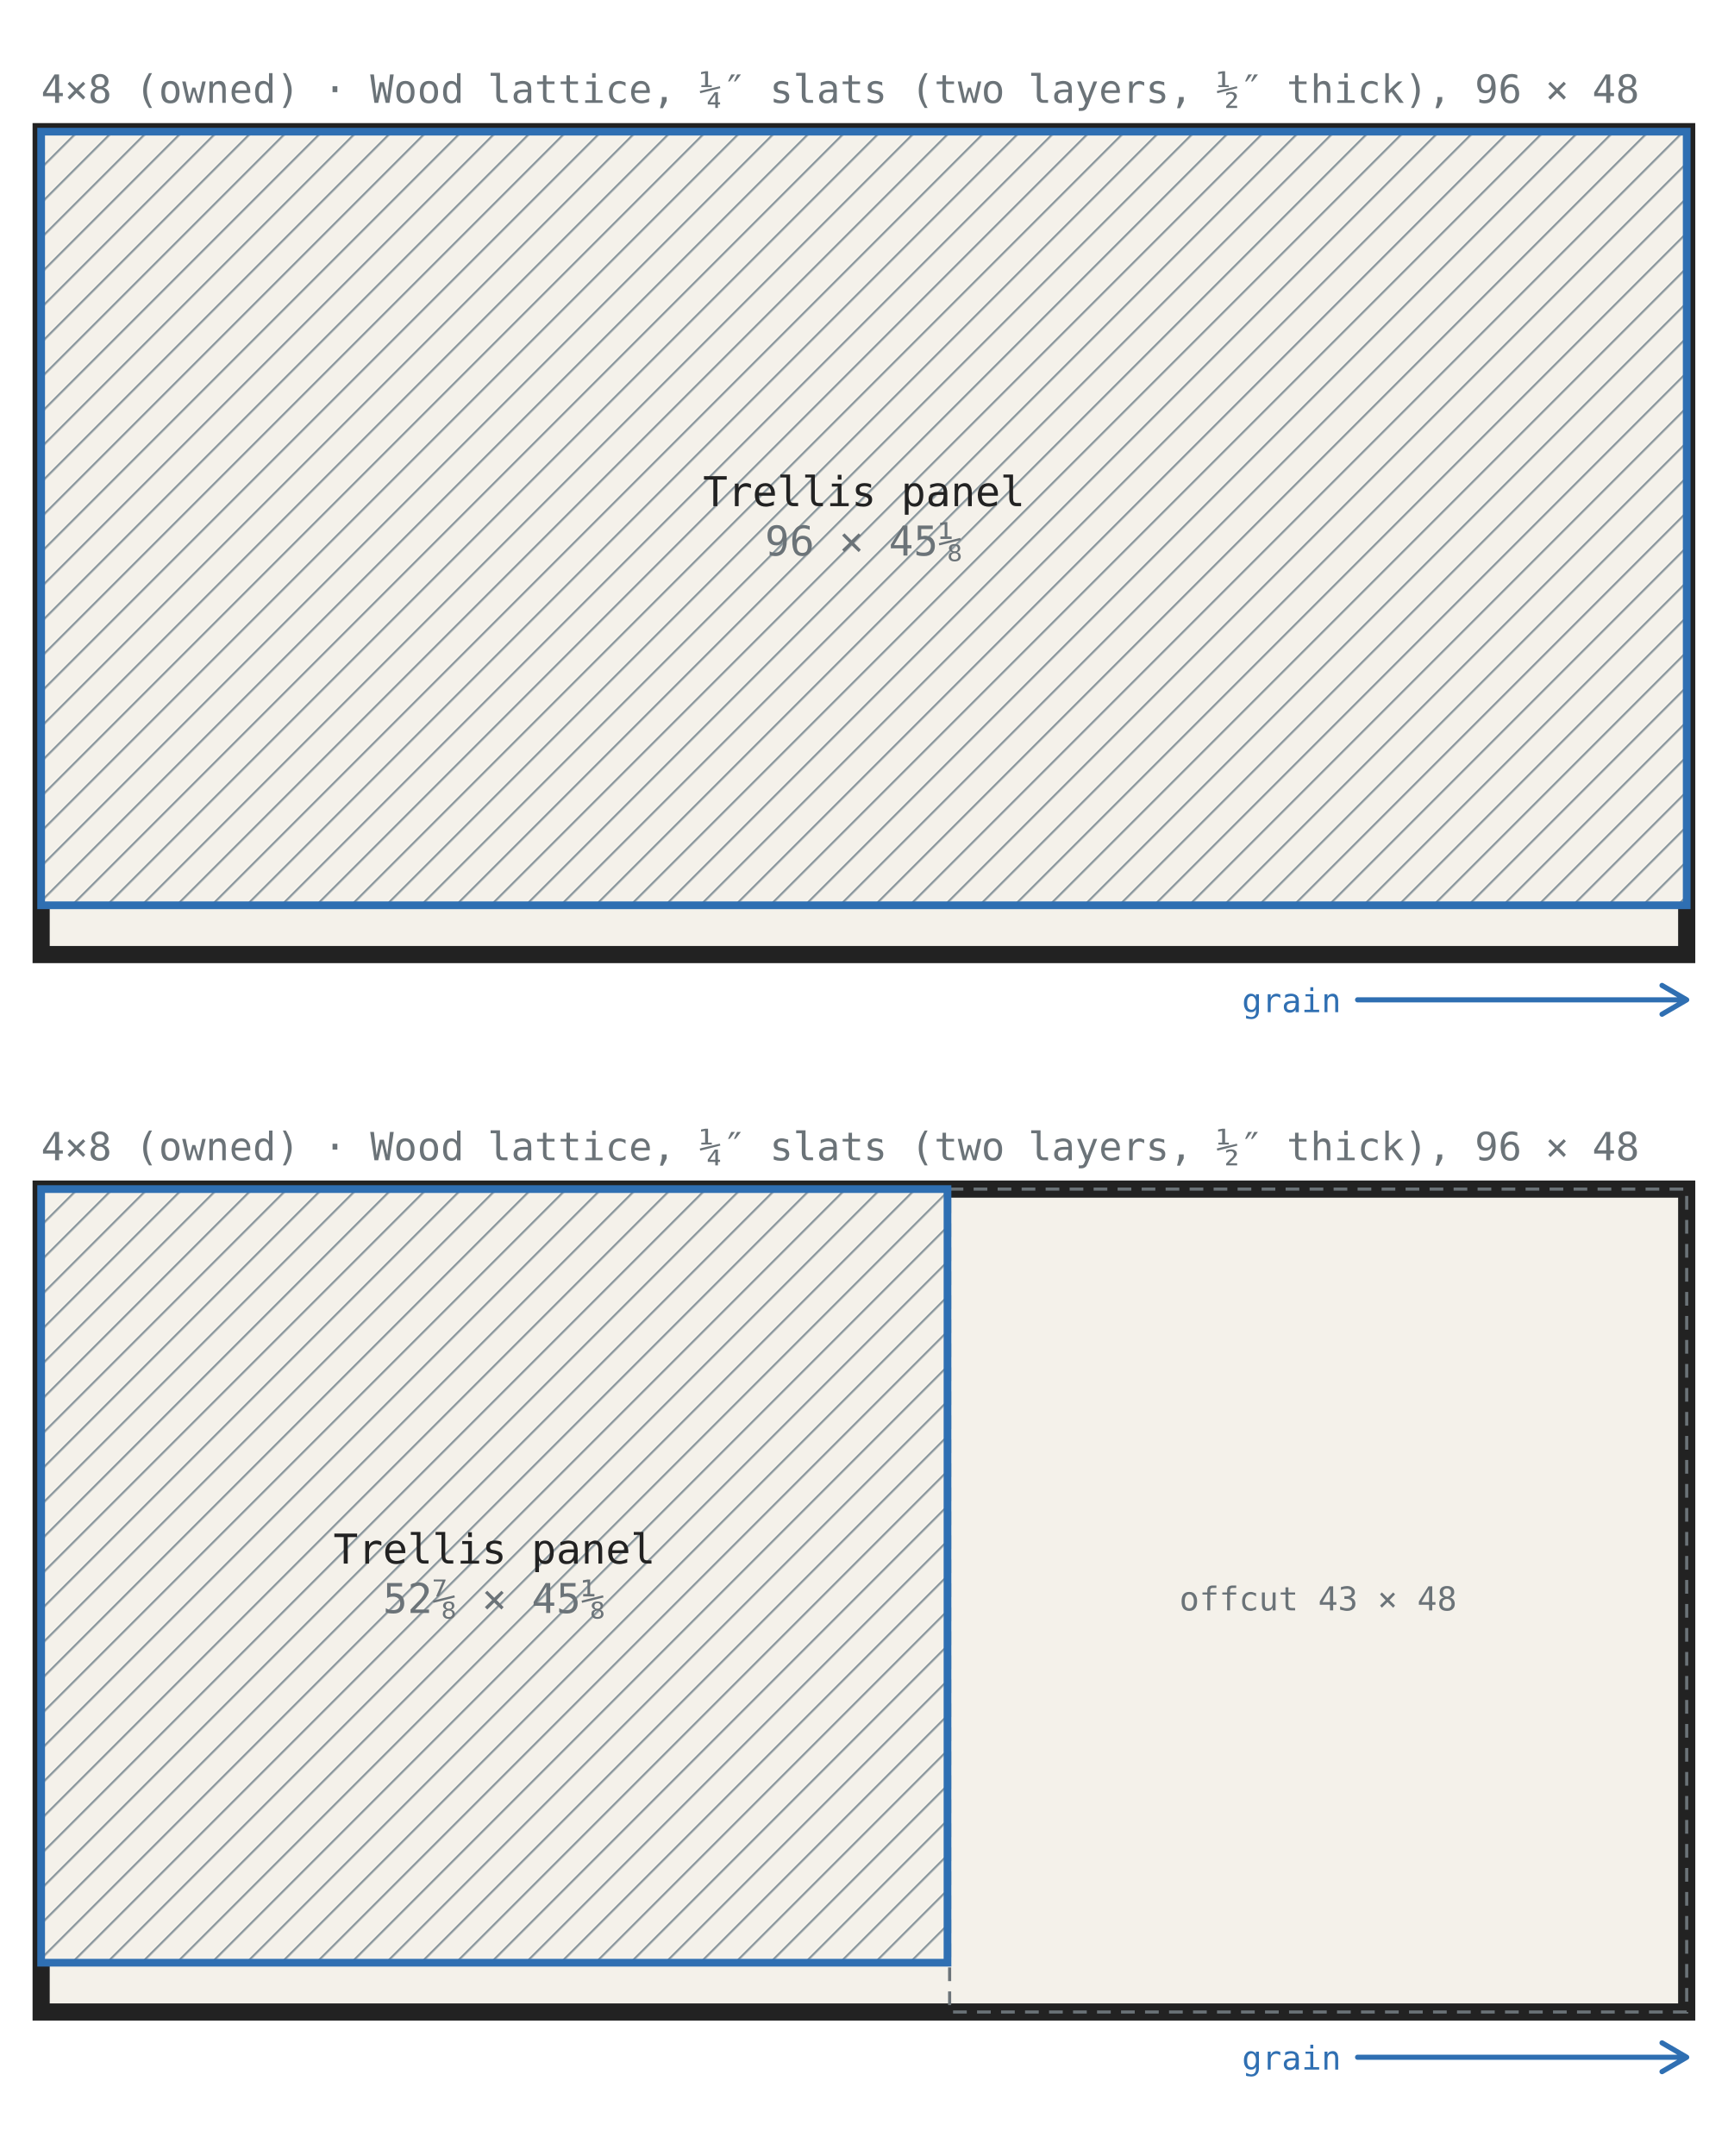
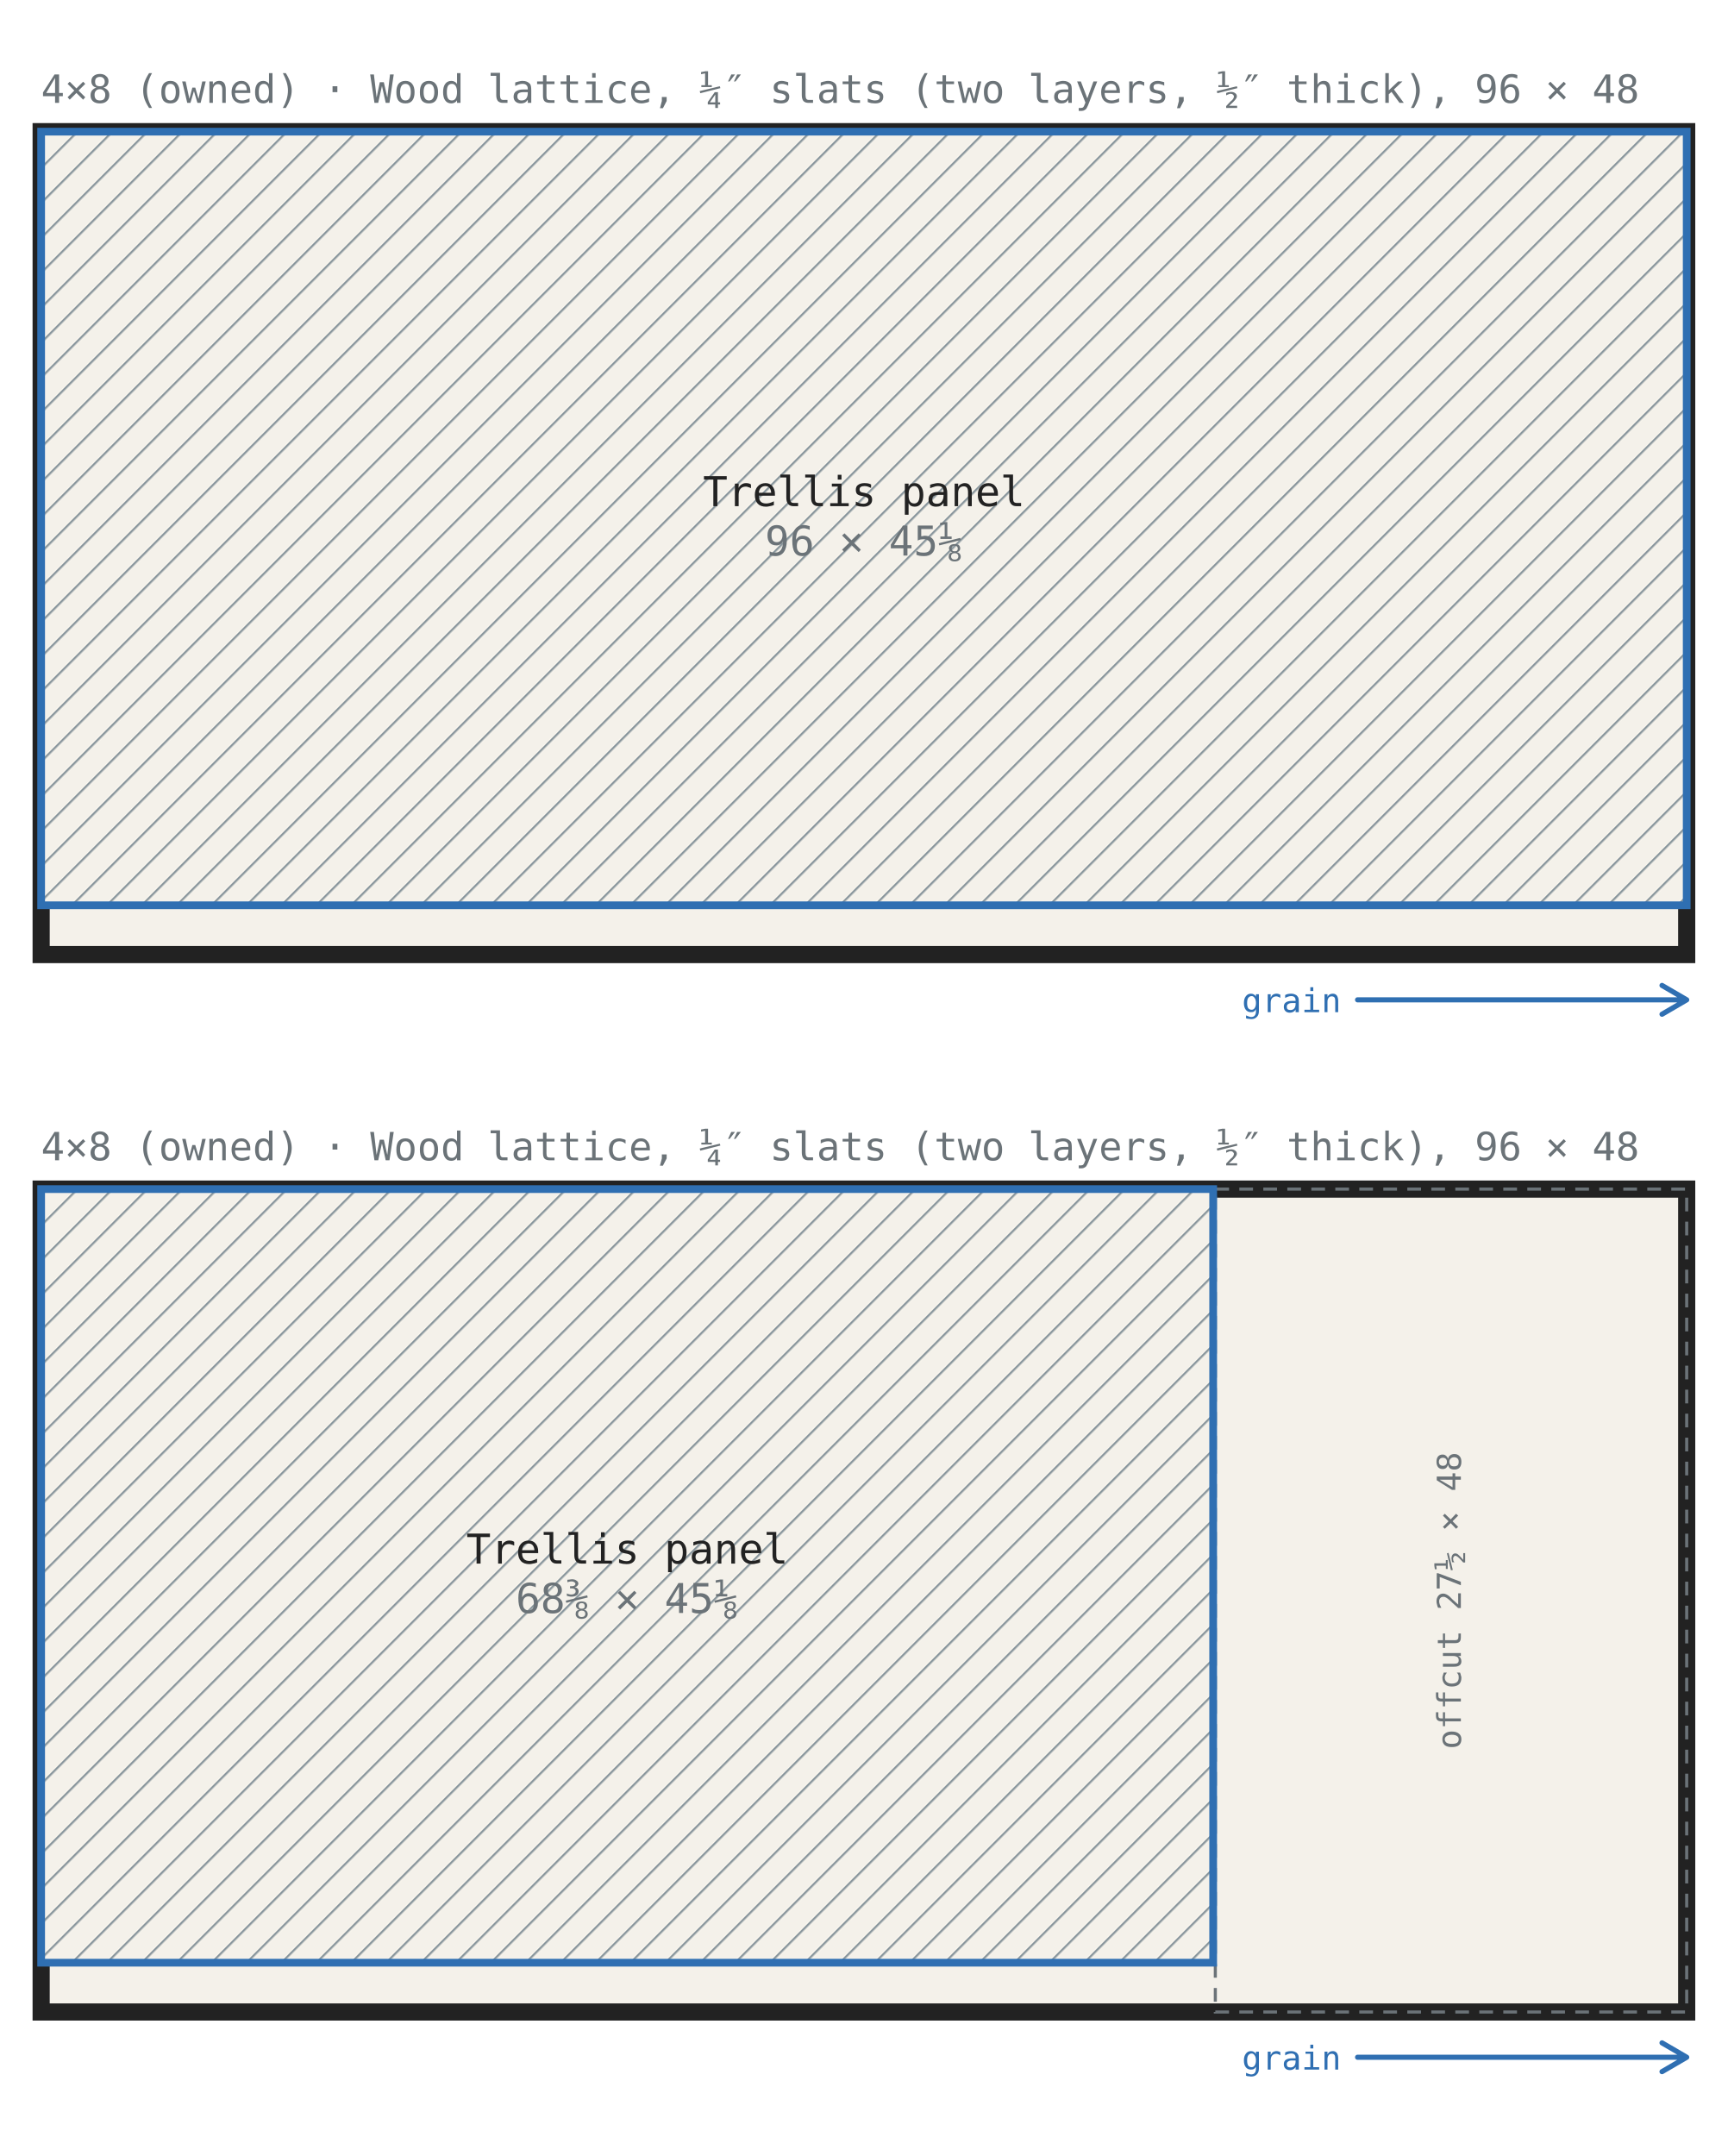
<svg xmlns="http://www.w3.org/2000/svg" viewBox="-2.4 -2.4 100.8 125.76" class="wb-sheets" data-phase="p1" data-material="lattice" font-family="ui-monospace, monospace">
  <style>
.wb-sheet-board { fill: var(--sheet-board, #f4f1ea); stroke: var(--ink, #222); stroke-width: var(--sheet-stroke, 0.3); }
.wb-part { stroke: var(--wood-dark, #8a6a3f); stroke-width: 0.2; }
.wb-part.k-fin { fill: var(--face, #e8d3ad); }
.wb-part.k-raw { stroke: var(--ink-soft, #6b7378); }
.wb-part.k-needs-finish { stroke: var(--dim, #2f6fb2); stroke-width: 0.45; }
.wb-hatch-bg { fill: var(--sheet-board, #f4f1ea); }
.wb-hatch-line { stroke: var(--hatch, #8f9ba1); stroke-width: 0.25; }
.wb-strip-cut { stroke: var(--ink-soft, #6b7378); stroke-width: 0.2; stroke-dasharray: 0.8 0.5; fill: none; }
.wb-offcut { fill: none; stroke: var(--ink-soft, #6b7378); stroke-width: 0.18; stroke-dasharray: 0.8 0.6; }
.wb-title { fill: var(--ink-soft, #6b7378); }
.wb-label { fill: var(--ink, #222); }
.wb-size { fill: var(--ink-soft, #6b7378); }
.wb-offcut-label { fill: var(--ink-soft, #6b7378); }
.wb-grain { stroke: var(--dim, #2f6fb2); stroke-width: 0.3; fill: none; stroke-linecap: round; stroke-linejoin: round; }
.wb-grain-label { fill: var(--dim, #2f6fb2); }
</style>
  <defs>
    <pattern id="wb-raw-p1-lattice" patternUnits="userSpaceOnUse" width="1.44" height="1.44" patternTransform="rotate(45)">
      <rect class="wb-hatch-bg" width="1.44" height="1.44" />
      <line class="wb-hatch-line" x1="0" y1="0" x2="0" y2="1.44" />
    </pattern>
  </defs>
  <g class="wb-sheet" data-sheet="0" data-stock="4x8" data-owned="true" transform="translate(0 5.28)">
    <text class="wb-title" x="0" y="-1.68" font-size="2.277">4×8 (owned) · Wood lattice, ¼″ slats (two layers, ½″ thick), 96 × 48</text>
    <g class="wb-grain-arrow">
      <path class="wb-grain" d="M76.8 50.64H96M94.56 49.8L96 50.64L94.56 51.48" />
      <text class="wb-grain-label" x="75.84" y="51.36" font-size="1.92" text-anchor="end">grain</text>
    </g>
    <rect class="wb-sheet-board" x="0" y="0" width="96" height="48" />
    <g class="wb-placement" data-part="trellis-lower">
      <rect class="wb-part k-raw k-needs-finish" x="0" y="0" width="96" height="45.125" fill="url(#wb-raw-p1-lattice)" />
      <text class="wb-label" x="48" y="21.843" font-size="2.4" text-anchor="middle">Trellis panel</text>
      <text class="wb-size" x="48" y="24.723" font-size="2.4" text-anchor="middle">96 × 45⅛</text>
    </g>
  </g>
  <g class="wb-sheet" data-sheet="1" data-stock="4x8" data-owned="true" transform="translate(0 66.96)">
    <text class="wb-title" x="0" y="-1.68" font-size="2.277">4×8 (owned) · Wood lattice, ¼″ slats (two layers, ½″ thick), 96 × 48</text>
    <g class="wb-grain-arrow">
      <path class="wb-grain" d="M76.8 50.64H96M94.56 49.8L96 50.64L94.56 51.48" />
      <text class="wb-grain-label" x="75.84" y="51.36" font-size="1.92" text-anchor="end">grain</text>
    </g>
    <rect class="wb-sheet-board" x="0" y="0" width="96" height="48" />
    <g class="wb-offcut-g">
-       <rect class="wb-offcut" x="53" y="0" width="43" height="48" />
-       <text class="wb-offcut-label" x="74.5" y="24.576" font-size="1.92" text-anchor="middle">offcut 43 × 48</text>
+       <rect class="wb-offcut" x="68.5" y="0" width="27.5" height="48" />
+       <g transform="rotate(-90 82.25 24)">
+         <text class="wb-offcut-label" x="82.25" y="24.576" font-size="1.92" text-anchor="middle">offcut 27½ × 48</text>
+       </g>
    </g>
    <g class="wb-placement" data-part="trellis-upper">
-       <rect class="wb-part k-raw k-needs-finish" x="0" y="0" width="52.875" height="45.125" fill="url(#wb-raw-p1-lattice)" />
-       <text class="wb-label" x="26.438" y="21.843" font-size="2.4" text-anchor="middle">Trellis panel</text>
-       <text class="wb-size" x="26.438" y="24.723" font-size="2.4" text-anchor="middle">52⅞ × 45⅛</text>
+       <rect class="wb-part k-raw k-needs-finish" x="0" y="0" width="68.375" height="45.125" fill="url(#wb-raw-p1-lattice)" />
+       <text class="wb-label" x="34.188" y="21.843" font-size="2.4" text-anchor="middle">Trellis panel</text>
+       <text class="wb-size" x="34.188" y="24.723" font-size="2.4" text-anchor="middle">68⅜ × 45⅛</text>
    </g>
  </g>
</svg>
